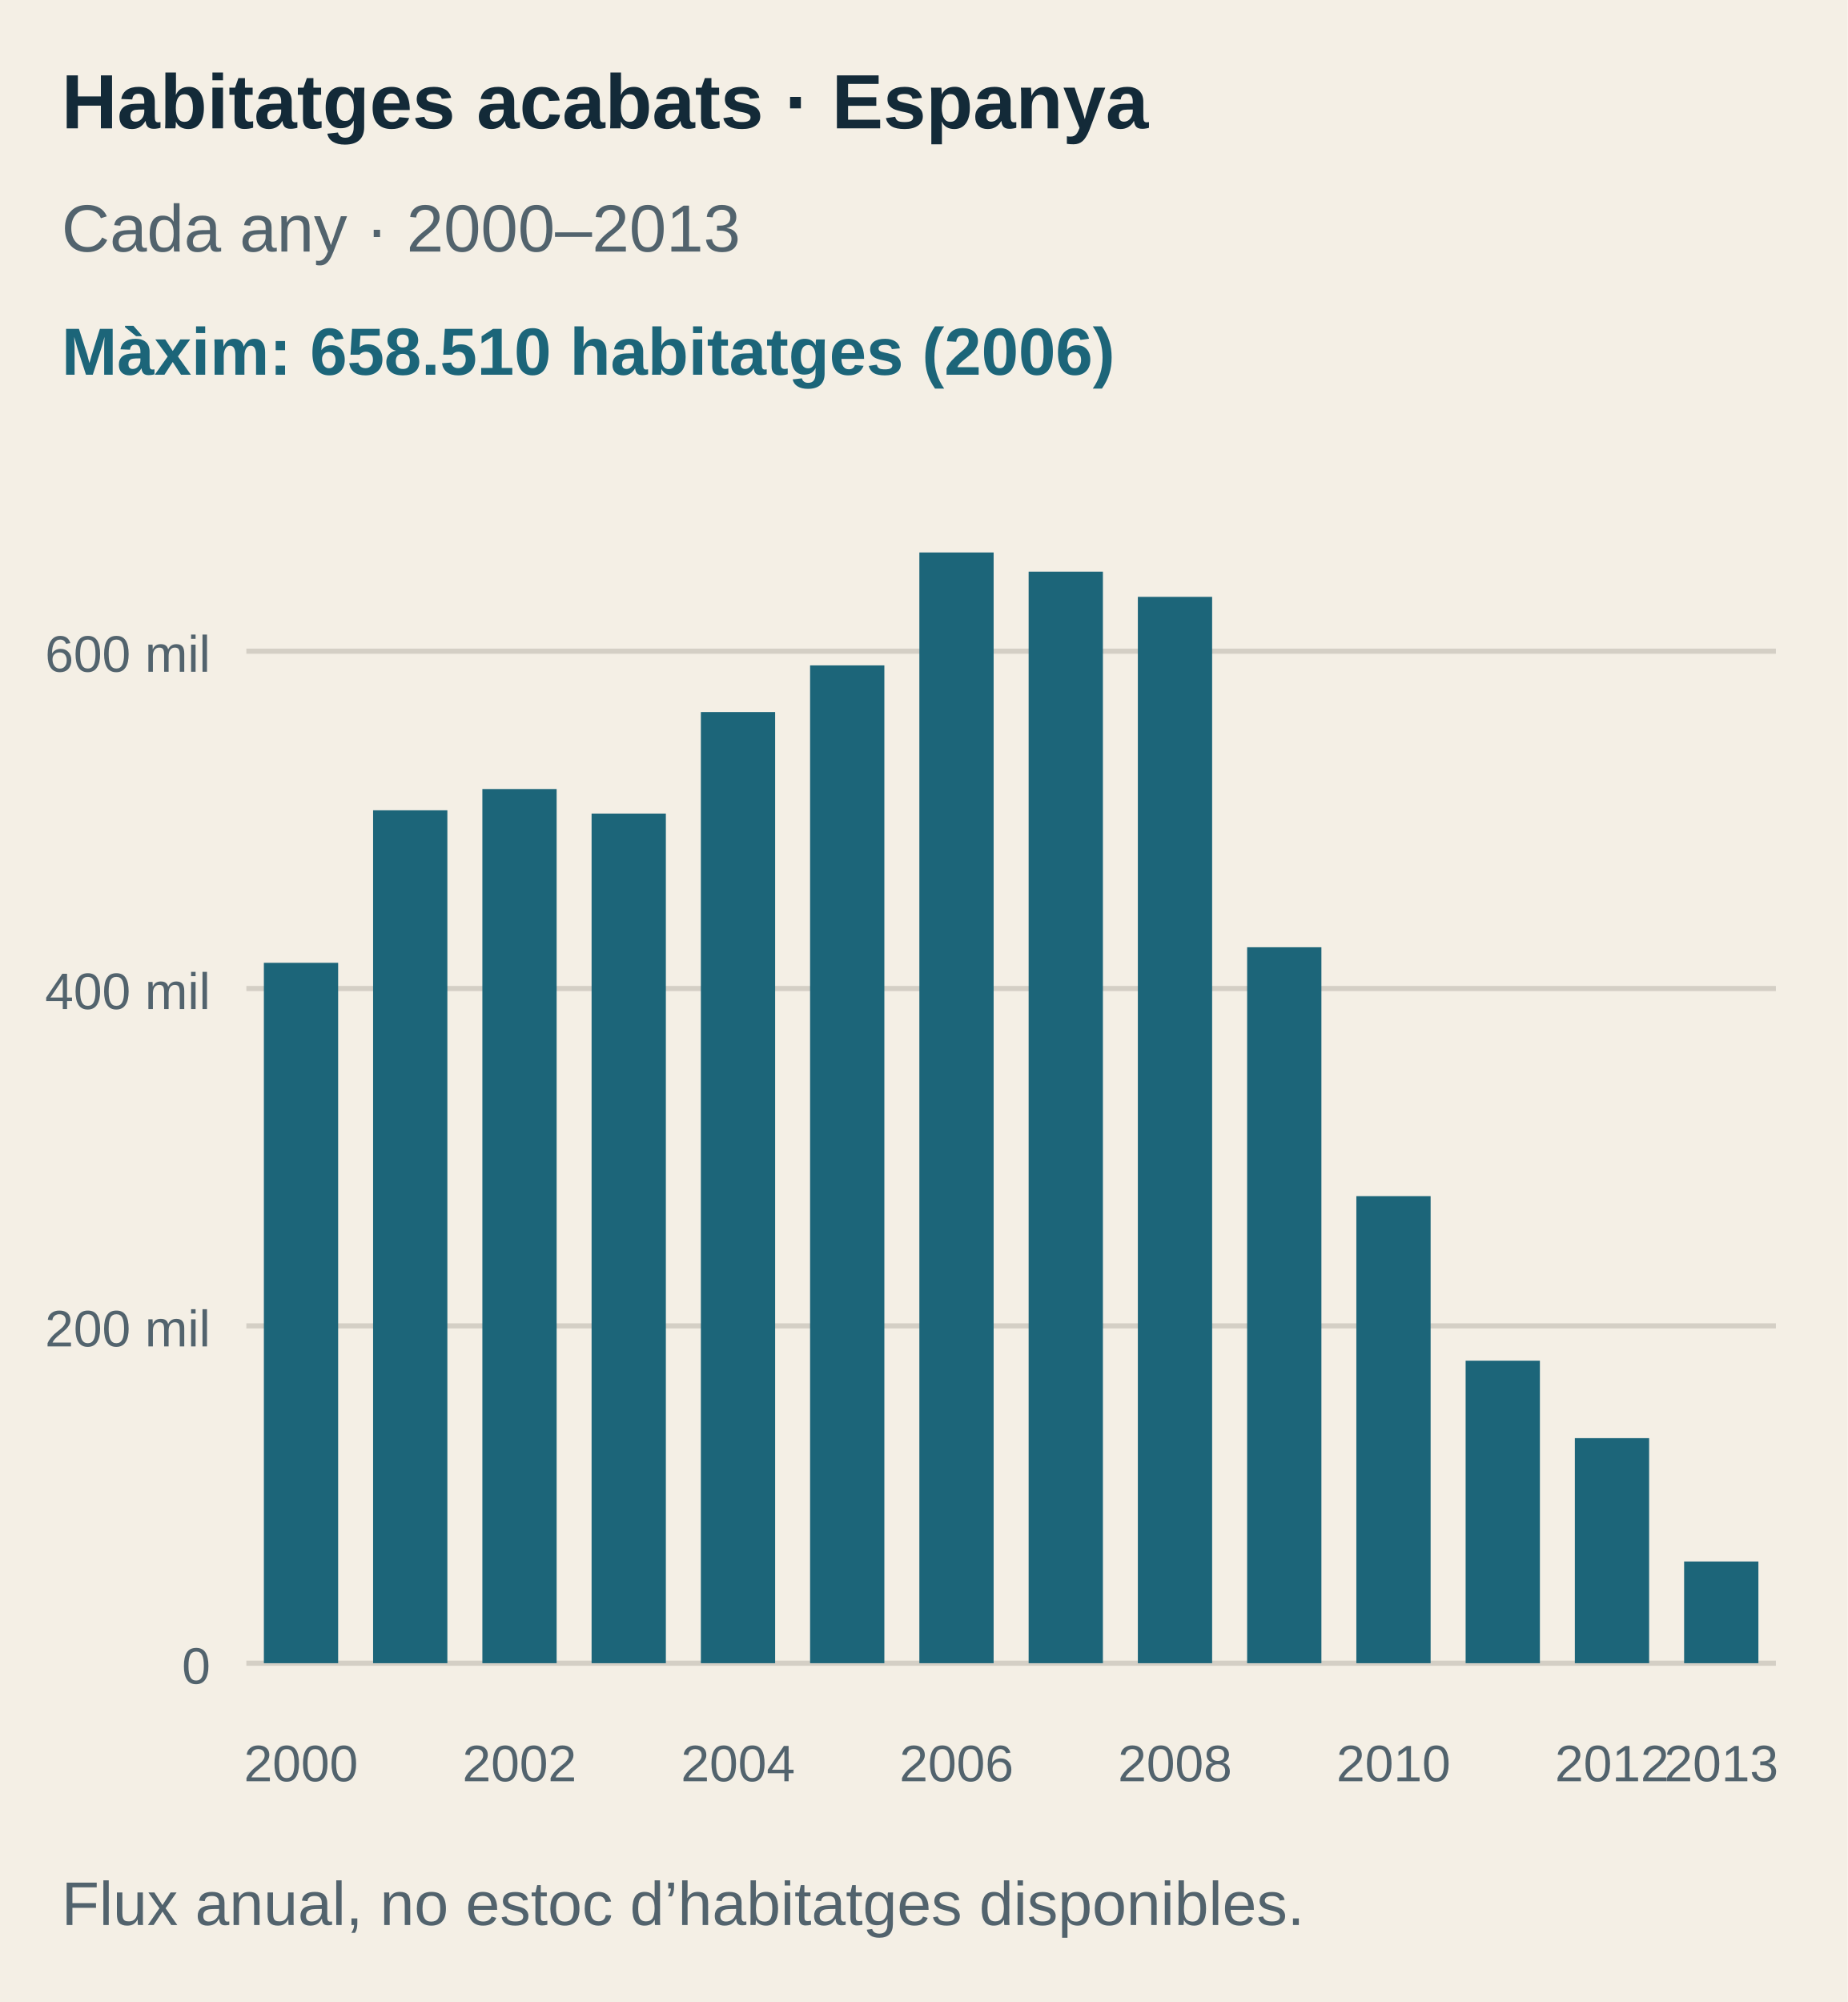
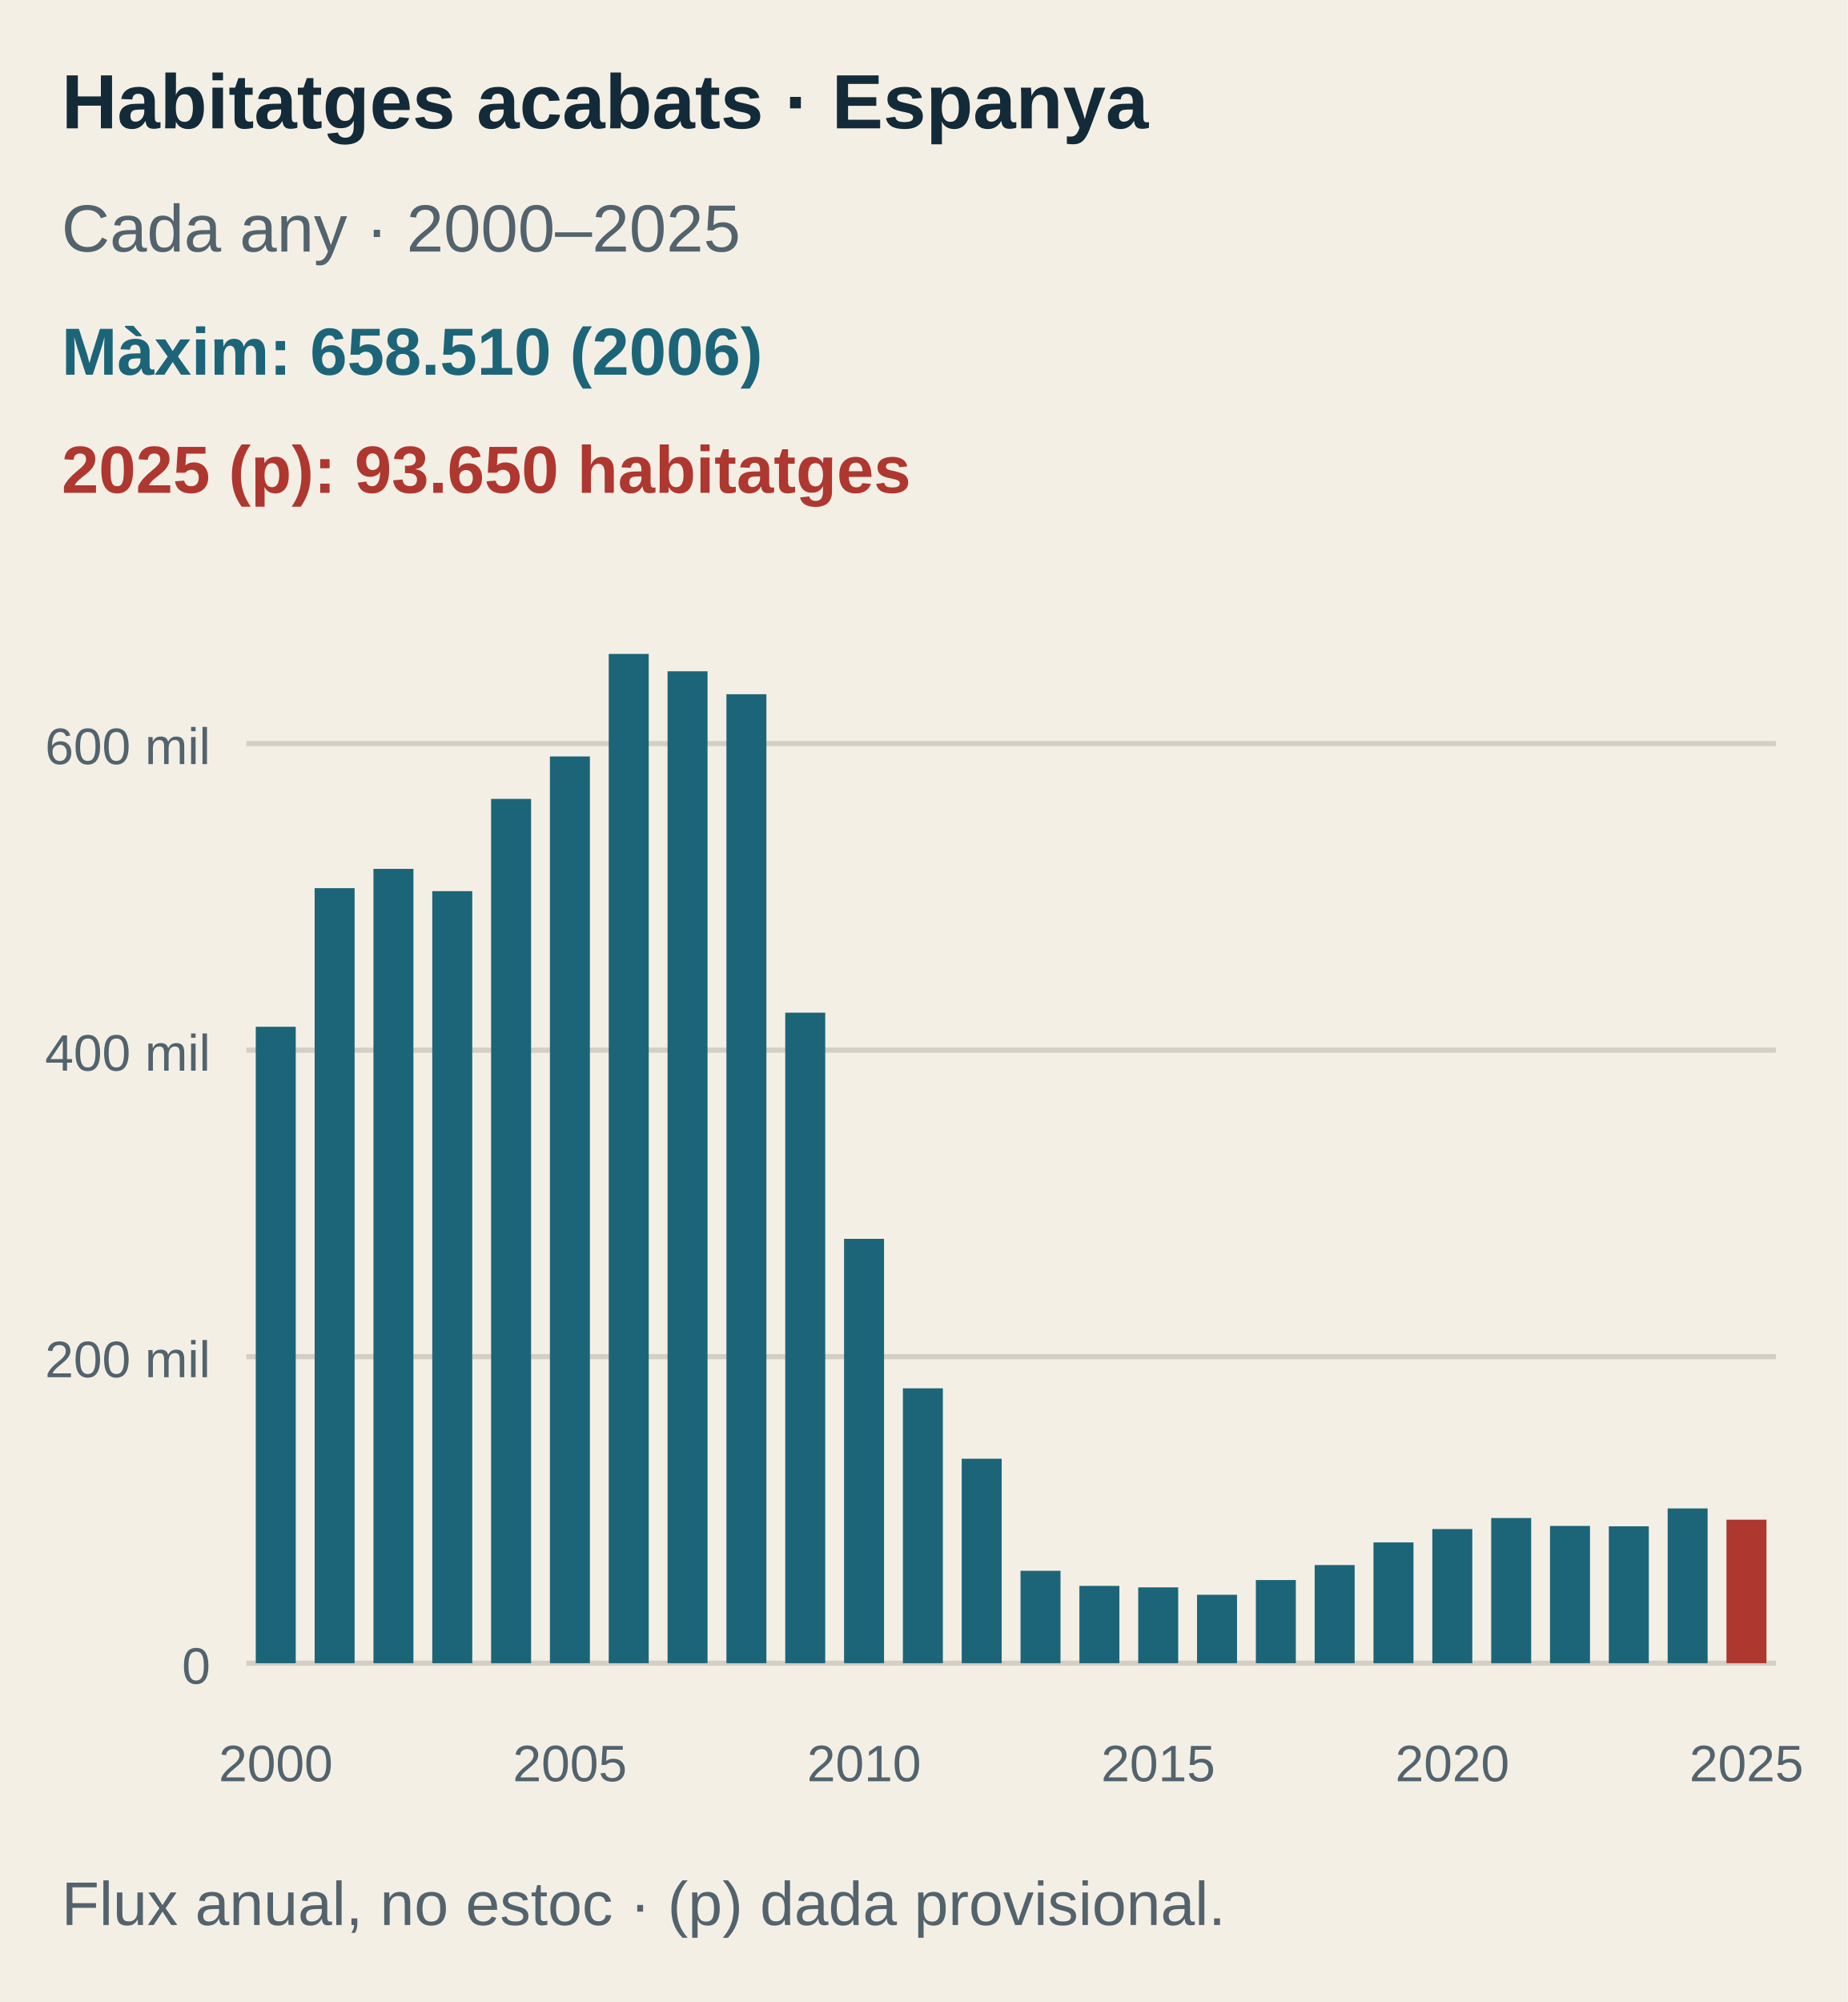
<svg xmlns="http://www.w3.org/2000/svg" width="360" height="390" viewBox="0 0 360 390" role="img" aria-labelledby="title desc">
  <rect width="360" height="390" fill="#f4efe5" />
  <text x="12" y="25" font-family="Arial, sans-serif" font-size="15" text-anchor="start" fill="#132a38" font-weight="700">Habitatges acabats · Espanya</text>
-   <text x="12" y="49" font-family="Arial, sans-serif" font-size="13" text-anchor="start" fill="#52636d" font-weight="400">Cada any · 2000–2013</text>
-   <text x="12" y="73" font-family="Arial, sans-serif" font-size="13" text-anchor="start" fill="#1c6579" font-weight="700">Màxim: 658.510 habitatges (2006)</text>
+   <text x="12" y="49" font-family="Arial, sans-serif" font-size="13" text-anchor="start" fill="#52636d" font-weight="400">Cada any · 2000–2025</text>
+   <text x="12" y="73" font-family="Arial, sans-serif" font-size="13" text-anchor="start" fill="#1c6579" font-weight="700">Màxim: 658.510 (2006)</text>
+   <text x="12" y="96" font-family="Arial, sans-serif" font-size="13" text-anchor="start" fill="#ae372f" font-weight="700">2025 (p): 93.650 habitatges</text>
  <line x1="48" y1="324" x2="346" y2="324" stroke="#d4cfc5" />
  <text x="41" y="328" font-family="Arial, sans-serif" font-size="10" text-anchor="end" fill="#52636d" font-weight="400">0</text>
-   <line x1="48" y1="258.286" x2="346" y2="258.286" stroke="#d4cfc5" />
-   <text x="41" y="262.286" font-family="Arial, sans-serif" font-size="10" text-anchor="end" fill="#52636d" font-weight="400">200 mil</text>
-   <line x1="48" y1="192.571" x2="346" y2="192.571" stroke="#d4cfc5" />
-   <text x="41" y="196.571" font-family="Arial, sans-serif" font-size="10" text-anchor="end" fill="#52636d" font-weight="400">400 mil</text>
-   <line x1="48" y1="126.857" x2="346" y2="126.857" stroke="#d4cfc5" />
-   <text x="41" y="130.857" font-family="Arial, sans-serif" font-size="10" text-anchor="end" fill="#52636d" font-weight="400">600 mil</text>
-   <rect x="51.41" y="187.56" width="14.47" height="136.44" fill="#1c6579" />
-   <text x="58.643" y="347" font-family="Arial, sans-serif" font-size="10" text-anchor="middle" fill="#52636d" font-weight="400">2000</text>
-   <rect x="72.69" y="157.85" width="14.47" height="166.15" fill="#1c6579" />
-   <rect x="93.98" y="153.71" width="14.47" height="170.29" fill="#1c6579" />
-   <text x="101.214" y="347" font-family="Arial, sans-serif" font-size="10" text-anchor="middle" fill="#52636d" font-weight="400">2002</text>
-   <rect x="115.26" y="158.49" width="14.47" height="165.51" fill="#1c6579" />
-   <rect x="136.55" y="138.71" width="14.47" height="185.29" fill="#1c6579" />
-   <text x="143.786" y="347" font-family="Arial, sans-serif" font-size="10" text-anchor="middle" fill="#52636d" font-weight="400">2004</text>
-   <rect x="157.83" y="129.62" width="14.47" height="194.38" fill="#1c6579" />
-   <rect x="179.12" y="107.63" width="14.47" height="216.37" fill="#1c6579" />
-   <text x="186.357" y="347" font-family="Arial, sans-serif" font-size="10" text-anchor="middle" fill="#52636d" font-weight="400">2006</text>
-   <rect x="200.41" y="111.36" width="14.47" height="212.64" fill="#1c6579" />
-   <rect x="221.69" y="116.27" width="14.47" height="207.73" fill="#1c6579" />
-   <text x="228.929" y="347" font-family="Arial, sans-serif" font-size="10" text-anchor="middle" fill="#52636d" font-weight="400">2008</text>
-   <rect x="242.98" y="184.53" width="14.47" height="139.47" fill="#1c6579" />
-   <rect x="264.26" y="233.02" width="14.47" height="90.98" fill="#1c6579" />
-   <text x="271.5" y="347" font-family="Arial, sans-serif" font-size="10" text-anchor="middle" fill="#52636d" font-weight="400">2010</text>
-   <rect x="285.55" y="265.07" width="14.47" height="58.93" fill="#1c6579" />
-   <rect x="306.83" y="280.16" width="14.47" height="43.84" fill="#1c6579" />
-   <text x="314.071" y="347" font-family="Arial, sans-serif" font-size="10" text-anchor="middle" fill="#52636d" font-weight="400">2012</text>
-   <rect x="328.12" y="304.19" width="14.47" height="19.81" fill="#1c6579" />
-   <text x="335.357" y="347" font-family="Arial, sans-serif" font-size="10" text-anchor="middle" fill="#52636d" font-weight="400">2013</text>
-   <text x="12" y="375" font-family="Arial, sans-serif" font-size="12" text-anchor="start" fill="#52636d" font-weight="400">Flux anual, no estoc d’habitatges disponibles.</text>
+   <line x1="48" y1="264.286" x2="346" y2="264.286" stroke="#d4cfc5" />
+   <text x="41" y="268.286" font-family="Arial, sans-serif" font-size="10" text-anchor="end" fill="#52636d" font-weight="400">200 mil</text>
+   <line x1="48" y1="204.571" x2="346" y2="204.571" stroke="#d4cfc5" />
+   <text x="41" y="208.571" font-family="Arial, sans-serif" font-size="10" text-anchor="end" fill="#52636d" font-weight="400">400 mil</text>
+   <line x1="48" y1="144.857" x2="346" y2="144.857" stroke="#d4cfc5" />
+   <text x="41" y="148.857" font-family="Arial, sans-serif" font-size="10" text-anchor="end" fill="#52636d" font-weight="400">600 mil</text>
+   <rect data-year="2000" data-value="415258" x="49.83" y="200.02" width="7.79" height="123.98" fill="#1c6579" />
+   <text x="53.731" y="347" font-family="Arial, sans-serif" font-size="10" text-anchor="middle" fill="#52636d" font-weight="400">2000</text>
+   <rect data-year="2001" data-value="505665" x="61.30" y="173.02" width="7.79" height="150.98" fill="#1c6579" />
+   <rect data-year="2002" data-value="518273" x="72.76" y="169.26" width="7.79" height="154.74" fill="#1c6579" />
+   <rect data-year="2003" data-value="503724" x="84.22" y="173.60" width="7.79" height="150.40" fill="#1c6579" />
+   <rect data-year="2004" data-value="563923" x="95.68" y="155.63" width="7.79" height="168.37" fill="#1c6579" />
+   <rect data-year="2005" data-value="591604" x="107.14" y="147.36" width="7.79" height="176.64" fill="#1c6579" />
+   <text x="111.038" y="347" font-family="Arial, sans-serif" font-size="10" text-anchor="middle" fill="#52636d" font-weight="400">2005</text>
+   <rect data-year="2006" data-value="658510" x="118.60" y="127.39" width="7.79" height="196.61" fill="#1c6579" />
+   <rect data-year="2007" data-value="647179" x="130.06" y="130.77" width="7.79" height="193.23" fill="#1c6579" />
+   <rect data-year="2008" data-value="632218" x="141.53" y="135.24" width="7.79" height="188.76" fill="#1c6579" />
+   <rect data-year="2009" data-value="424459" x="152.99" y="197.27" width="7.79" height="126.73" fill="#1c6579" />
+   <rect data-year="2010" data-value="276883" x="164.45" y="241.33" width="7.79" height="82.67" fill="#1c6579" />
+   <text x="168.346" y="347" font-family="Arial, sans-serif" font-size="10" text-anchor="middle" fill="#52636d" font-weight="400">2010</text>
+   <rect data-year="2011" data-value="179351" x="175.91" y="270.45" width="7.79" height="53.55" fill="#1c6579" />
+   <rect data-year="2012" data-value="133415" x="187.37" y="284.17" width="7.79" height="39.83" fill="#1c6579" />
+   <rect data-year="2013" data-value="60289" x="198.83" y="306.00" width="7.79" height="18.00" fill="#1c6579" />
+   <rect data-year="2014" data-value="50428" x="210.30" y="308.94" width="7.79" height="15.06" fill="#1c6579" />
+   <rect data-year="2015" data-value="49472" x="221.76" y="309.23" width="7.79" height="14.77" fill="#1c6579" />
+   <text x="225.654" y="347" font-family="Arial, sans-serif" font-size="10" text-anchor="middle" fill="#52636d" font-weight="400">2015</text>
+   <rect data-year="2016" data-value="44630" x="233.22" y="310.67" width="7.79" height="13.33" fill="#1c6579" />
+   <rect data-year="2017" data-value="54274" x="244.68" y="307.80" width="7.79" height="16.20" fill="#1c6579" />
+   <rect data-year="2018" data-value="64044" x="256.14" y="304.88" width="7.79" height="19.12" fill="#1c6579" />
+   <rect data-year="2019" data-value="78810" x="267.60" y="300.47" width="7.79" height="23.53" fill="#1c6579" />
+   <rect data-year="2020" data-value="87504" x="279.06" y="297.87" width="7.79" height="26.13" fill="#1c6579" />
+   <text x="282.962" y="347" font-family="Arial, sans-serif" font-size="10" text-anchor="middle" fill="#52636d" font-weight="400">2020</text>
+   <rect data-year="2021" data-value="94728" x="290.53" y="295.72" width="7.79" height="28.28" fill="#1c6579" />
+   <rect data-year="2022" data-value="89545" x="301.99" y="297.26" width="7.79" height="26.74" fill="#1c6579" />
+   <rect data-year="2023" data-value="89320" x="313.45" y="297.33" width="7.79" height="26.67" fill="#1c6579" />
+   <rect data-year="2024" data-value="100980" x="324.91" y="293.85" width="7.79" height="30.15" fill="#1c6579" />
+   <rect data-year="2025" data-value="93650" x="336.37" y="296.04" width="7.79" height="27.96" fill="#ae372f" />
+   <text x="340.269" y="347" font-family="Arial, sans-serif" font-size="10" text-anchor="middle" fill="#52636d" font-weight="400">2025</text>
+   <text x="12" y="375" font-family="Arial, sans-serif" font-size="12" text-anchor="start" fill="#52636d" font-weight="400">Flux anual, no estoc · (p) dada provisional.</text>
</svg>
